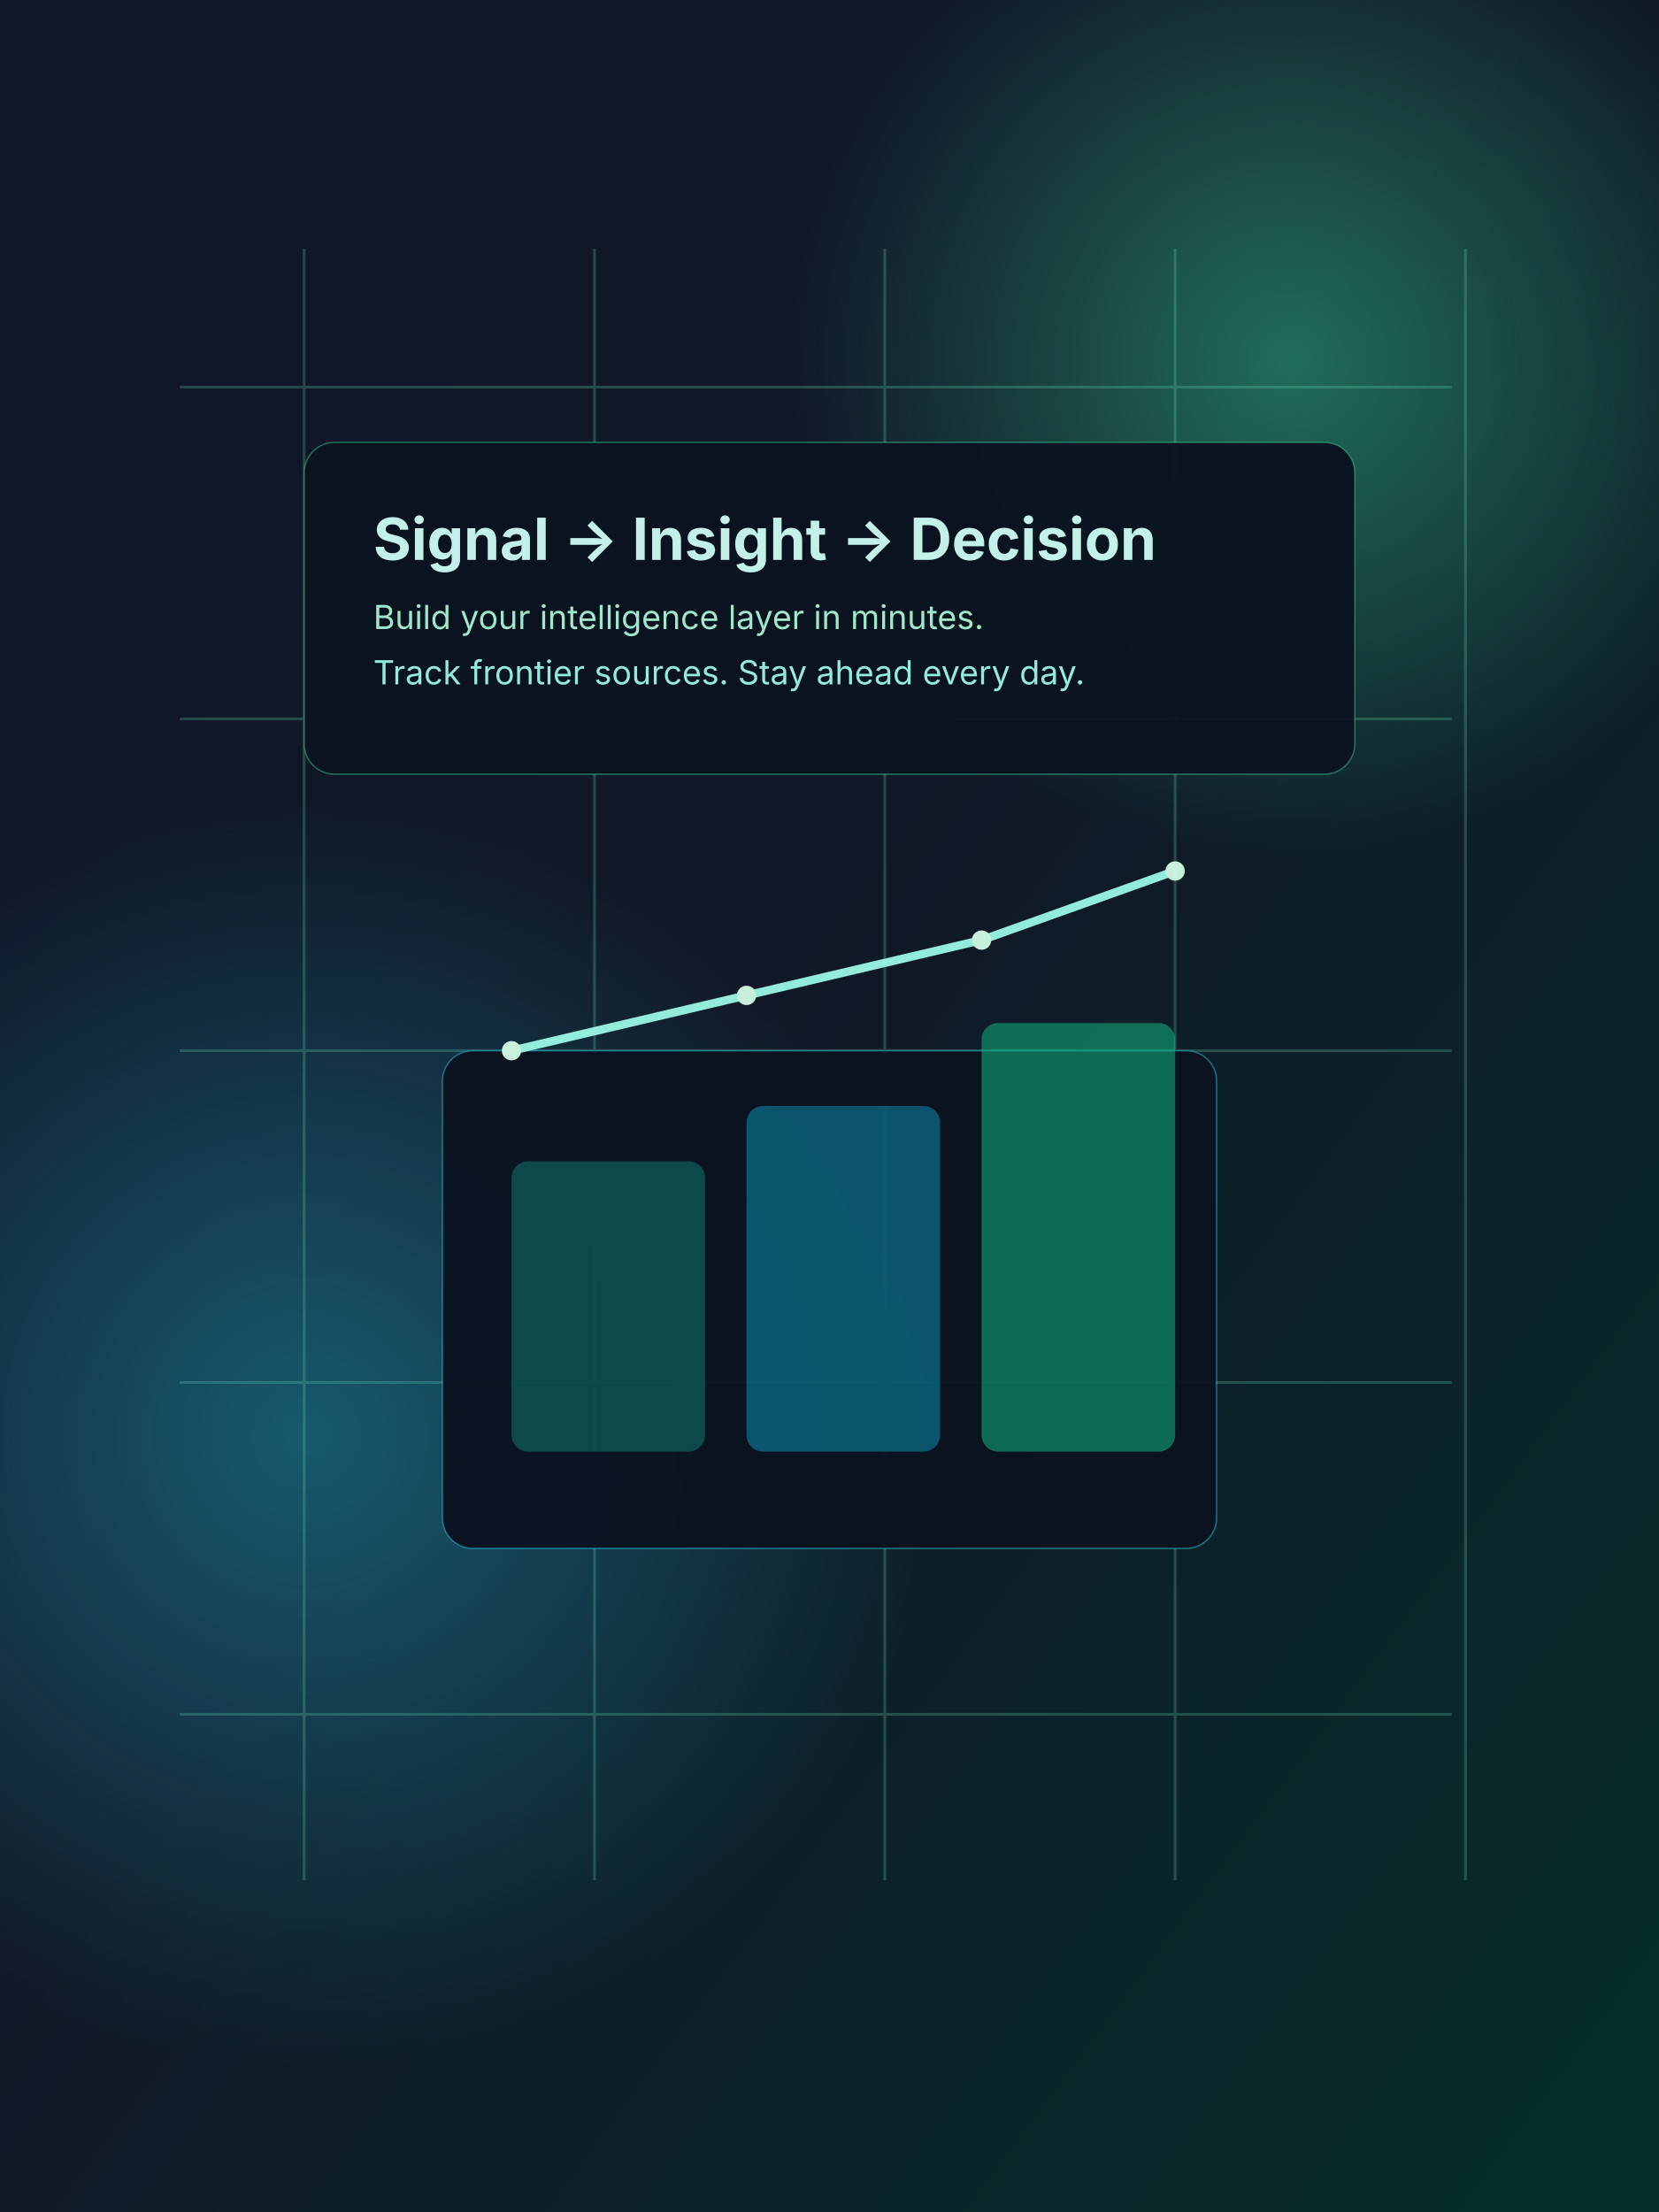
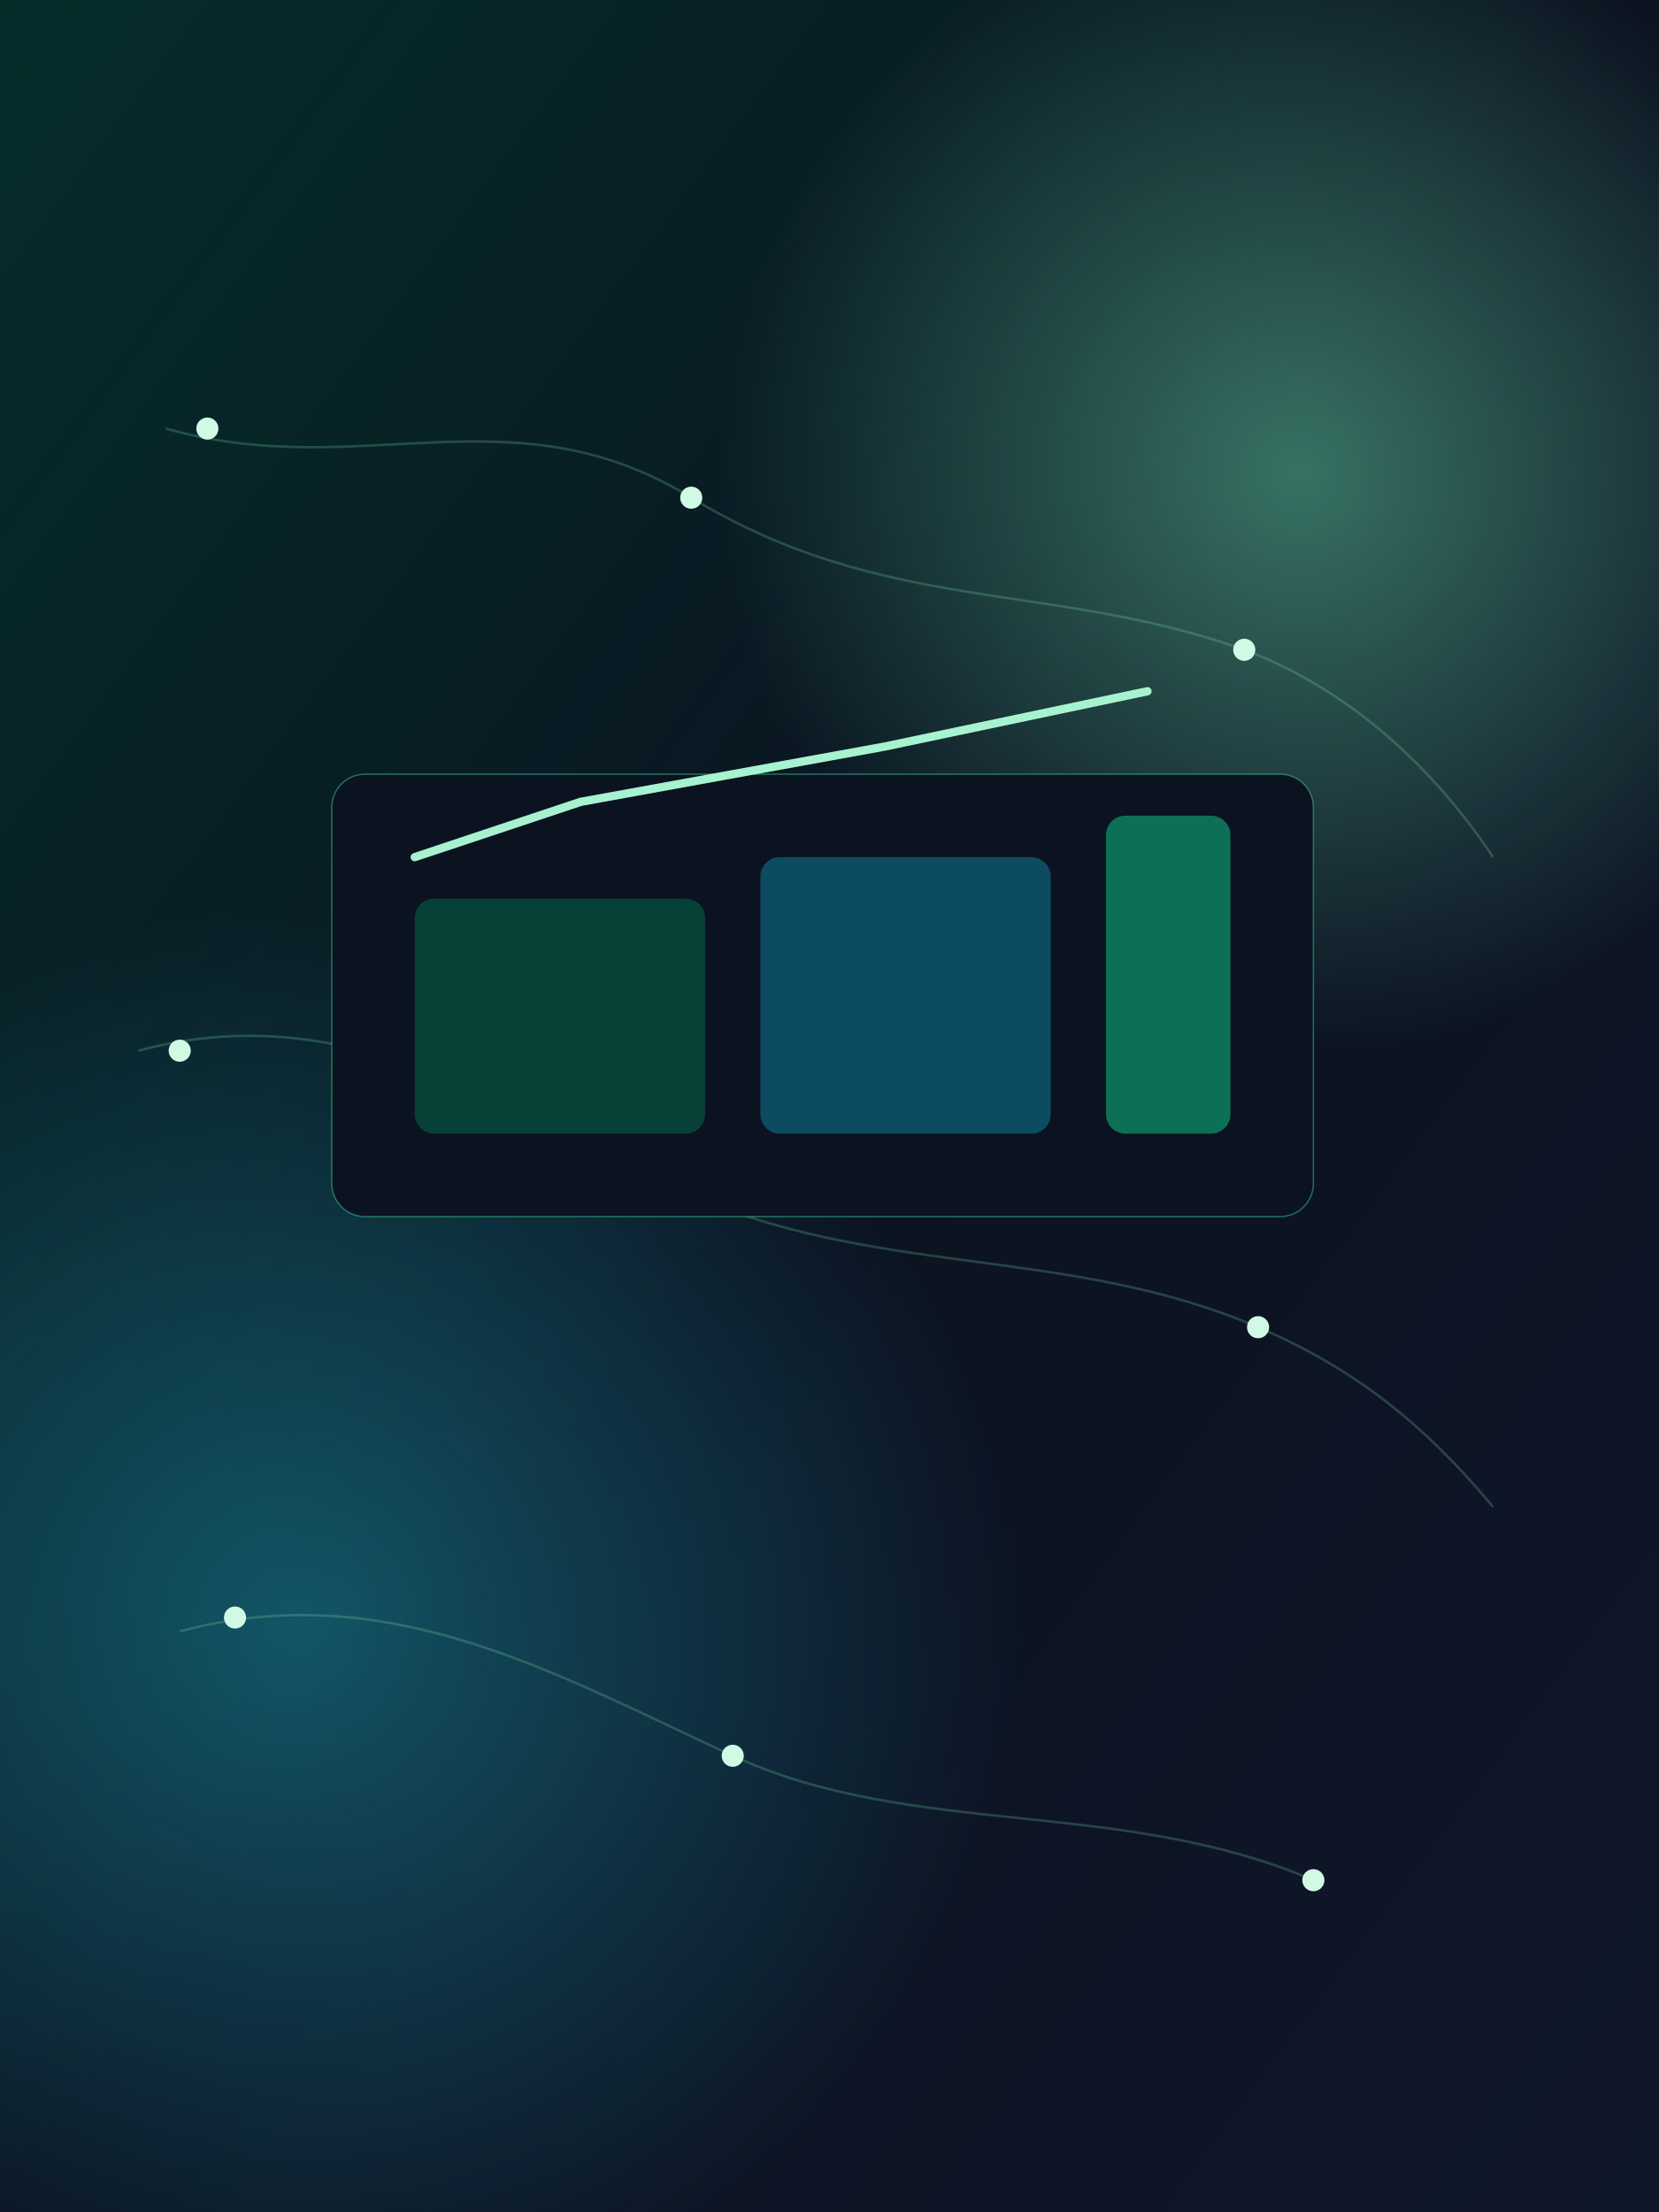
<svg xmlns="http://www.w3.org/2000/svg" width="1200" height="1600" viewBox="0 0 1200 1600" fill="none">
  <defs>
-     <linearGradient id="bg2" x1="0" y1="0" x2="1" y2="1">
-       <stop offset="0%" stop-color="#0F172A" />
-       <stop offset="45%" stop-color="#111827" />
-       <stop offset="100%" stop-color="#052E2B" />
+     <linearGradient id="bgSignupNew" x1="0" y1="0" x2="1" y2="1">
+       <stop offset="0%" stop-color="#052E2B" />
+       <stop offset="50%" stop-color="#0B1220" />
+       <stop offset="100%" stop-color="#0F172A" />
    </linearGradient>
-     <radialGradient id="glowC" cx="0" cy="0" r="1" gradientUnits="userSpaceOnUse" gradientTransform="translate(930 260) rotate(35) scale(360 360)">
-       <stop stop-color="#34D399" stop-opacity="0.45" />
-       <stop offset="1" stop-color="#34D399" stop-opacity="0" />
+     <radialGradient id="orbS1" cx="0" cy="0" r="1" gradientUnits="userSpaceOnUse" gradientTransform="translate(940 340) rotate(36) scale(420 420)">
+       <stop stop-color="#6EE7B7" stop-opacity="0.45" />
+       <stop offset="1" stop-color="#6EE7B7" stop-opacity="0" />
    </radialGradient>
-     <radialGradient id="glowD" cx="0" cy="0" r="1" gradientUnits="userSpaceOnUse" gradientTransform="translate(220 1040) rotate(40) scale(460 460)">
-       <stop stop-color="#22D3EE" stop-opacity="0.35" />
+     <radialGradient id="orbS2" cx="0" cy="0" r="1" gradientUnits="userSpaceOnUse" gradientTransform="translate(220 1180) rotate(32) scale(520 520)">
+       <stop stop-color="#22D3EE" stop-opacity="0.34" />
      <stop offset="1" stop-color="#22D3EE" stop-opacity="0" />
    </radialGradient>
  </defs>
-   <rect width="1200" height="1600" fill="url(#bg2)" />
-   <rect width="1200" height="1600" fill="url(#glowC)" />
-   <rect width="1200" height="1600" fill="url(#glowD)" />
-   <g opacity="0.24" stroke="#6EE7B7" stroke-width="2">
-     <path d="M130 280H1050" />
-     <path d="M130 520H1050" />
-     <path d="M130 760H1050" />
-     <path d="M130 1000H1050" />
-     <path d="M130 1240H1050" />
-     <path d="M220 180V1360" />
-     <path d="M430 180V1360" />
-     <path d="M640 180V1360" />
-     <path d="M850 180V1360" />
-     <path d="M1060 180V1360" />
+   <rect width="1200" height="1600" fill="url(#bgSignupNew)" />
+   <rect width="1200" height="1600" fill="url(#orbS1)" />
+   <rect width="1200" height="1600" fill="url(#orbS2)" />
+   <g opacity="0.22" stroke="#86EFAC" stroke-width="1.8">
+     <path d="M120 310C260 350 370 280 500 360C640 445 760 420 900 470C980 500 1040 560 1080 620" />
+     <path d="M100 760C250 720 360 800 490 860C630 925 770 900 910 960C980 990 1030 1030 1080 1090" />
+     <path d="M130 1180C280 1140 400 1210 530 1270C660 1330 810 1300 950 1360" />
  </g>
-   <g opacity="0.95">
-     <rect x="220" y="320" width="760" height="240" rx="22" fill="#0B1220" stroke="#34D399" stroke-opacity="0.5" />
-     <text x="270" y="405" fill="#CCFBF1" font-family="Inter, Arial, sans-serif" font-size="42" font-weight="700">Signal -&gt; Insight -&gt; Decision</text>
-     <text x="270" y="455" fill="#A7F3D0" font-family="Inter, Arial, sans-serif" font-size="24">Build your intelligence layer in minutes.</text>
-     <text x="270" y="495" fill="#99F6E4" font-family="Inter, Arial, sans-serif" font-size="24">Track frontier sources. Stay ahead every day.</text>
-     <rect x="320" y="760" width="560" height="360" rx="22" fill="#0B1220" stroke="#22D3EE" stroke-opacity="0.5" />
-     <rect x="370" y="840" width="140" height="210" rx="12" fill="#0F766E" fill-opacity="0.55" />
-     <rect x="540" y="800" width="140" height="250" rx="12" fill="#0891B2" fill-opacity="0.55" />
-     <rect x="710" y="740" width="140" height="310" rx="12" fill="#10B981" fill-opacity="0.55" />
-     <polyline points="370,760 540,720 710,680 850,630" fill="none" stroke="#99F6E4" stroke-width="6" stroke-linecap="round" />
-     <circle cx="370" cy="760" r="7" fill="#D1FAE5" />
-     <circle cx="540" cy="720" r="7" fill="#D1FAE5" />
-     <circle cx="710" cy="680" r="7" fill="#D1FAE5" />
-     <circle cx="850" cy="630" r="7" fill="#D1FAE5" />
+   <g fill="#D1FAE5">
+     <circle cx="150" cy="310" r="8" />
+     <circle cx="500" cy="360" r="8" />
+     <circle cx="900" cy="470" r="8" />
+     <circle cx="130" cy="760" r="8" />
+     <circle cx="490" cy="860" r="8" />
+     <circle cx="910" cy="960" r="8" />
+     <circle cx="170" cy="1170" r="8" />
+     <circle cx="530" cy="1270" r="8" />
+     <circle cx="950" cy="1360" r="8" />
+   </g>
+   <g>
+     <rect x="240" y="560" width="710" height="320" rx="24" fill="#0B1220" stroke="#34D399" stroke-opacity="0.48" />
+     <rect x="300" y="650" width="210" height="170" rx="14" fill="#065F46" fill-opacity="0.6" />
+     <rect x="550" y="620" width="210" height="200" rx="14" fill="#0E7490" fill-opacity="0.58" />
+     <rect x="800" y="590" width="90" height="230" rx="14" fill="#10B981" fill-opacity="0.56" />
+     <polyline points="300,620 420,580 640,540 830,500" fill="none" stroke="#A7F3D0" stroke-width="6" stroke-linecap="round" />
  </g>
</svg>
